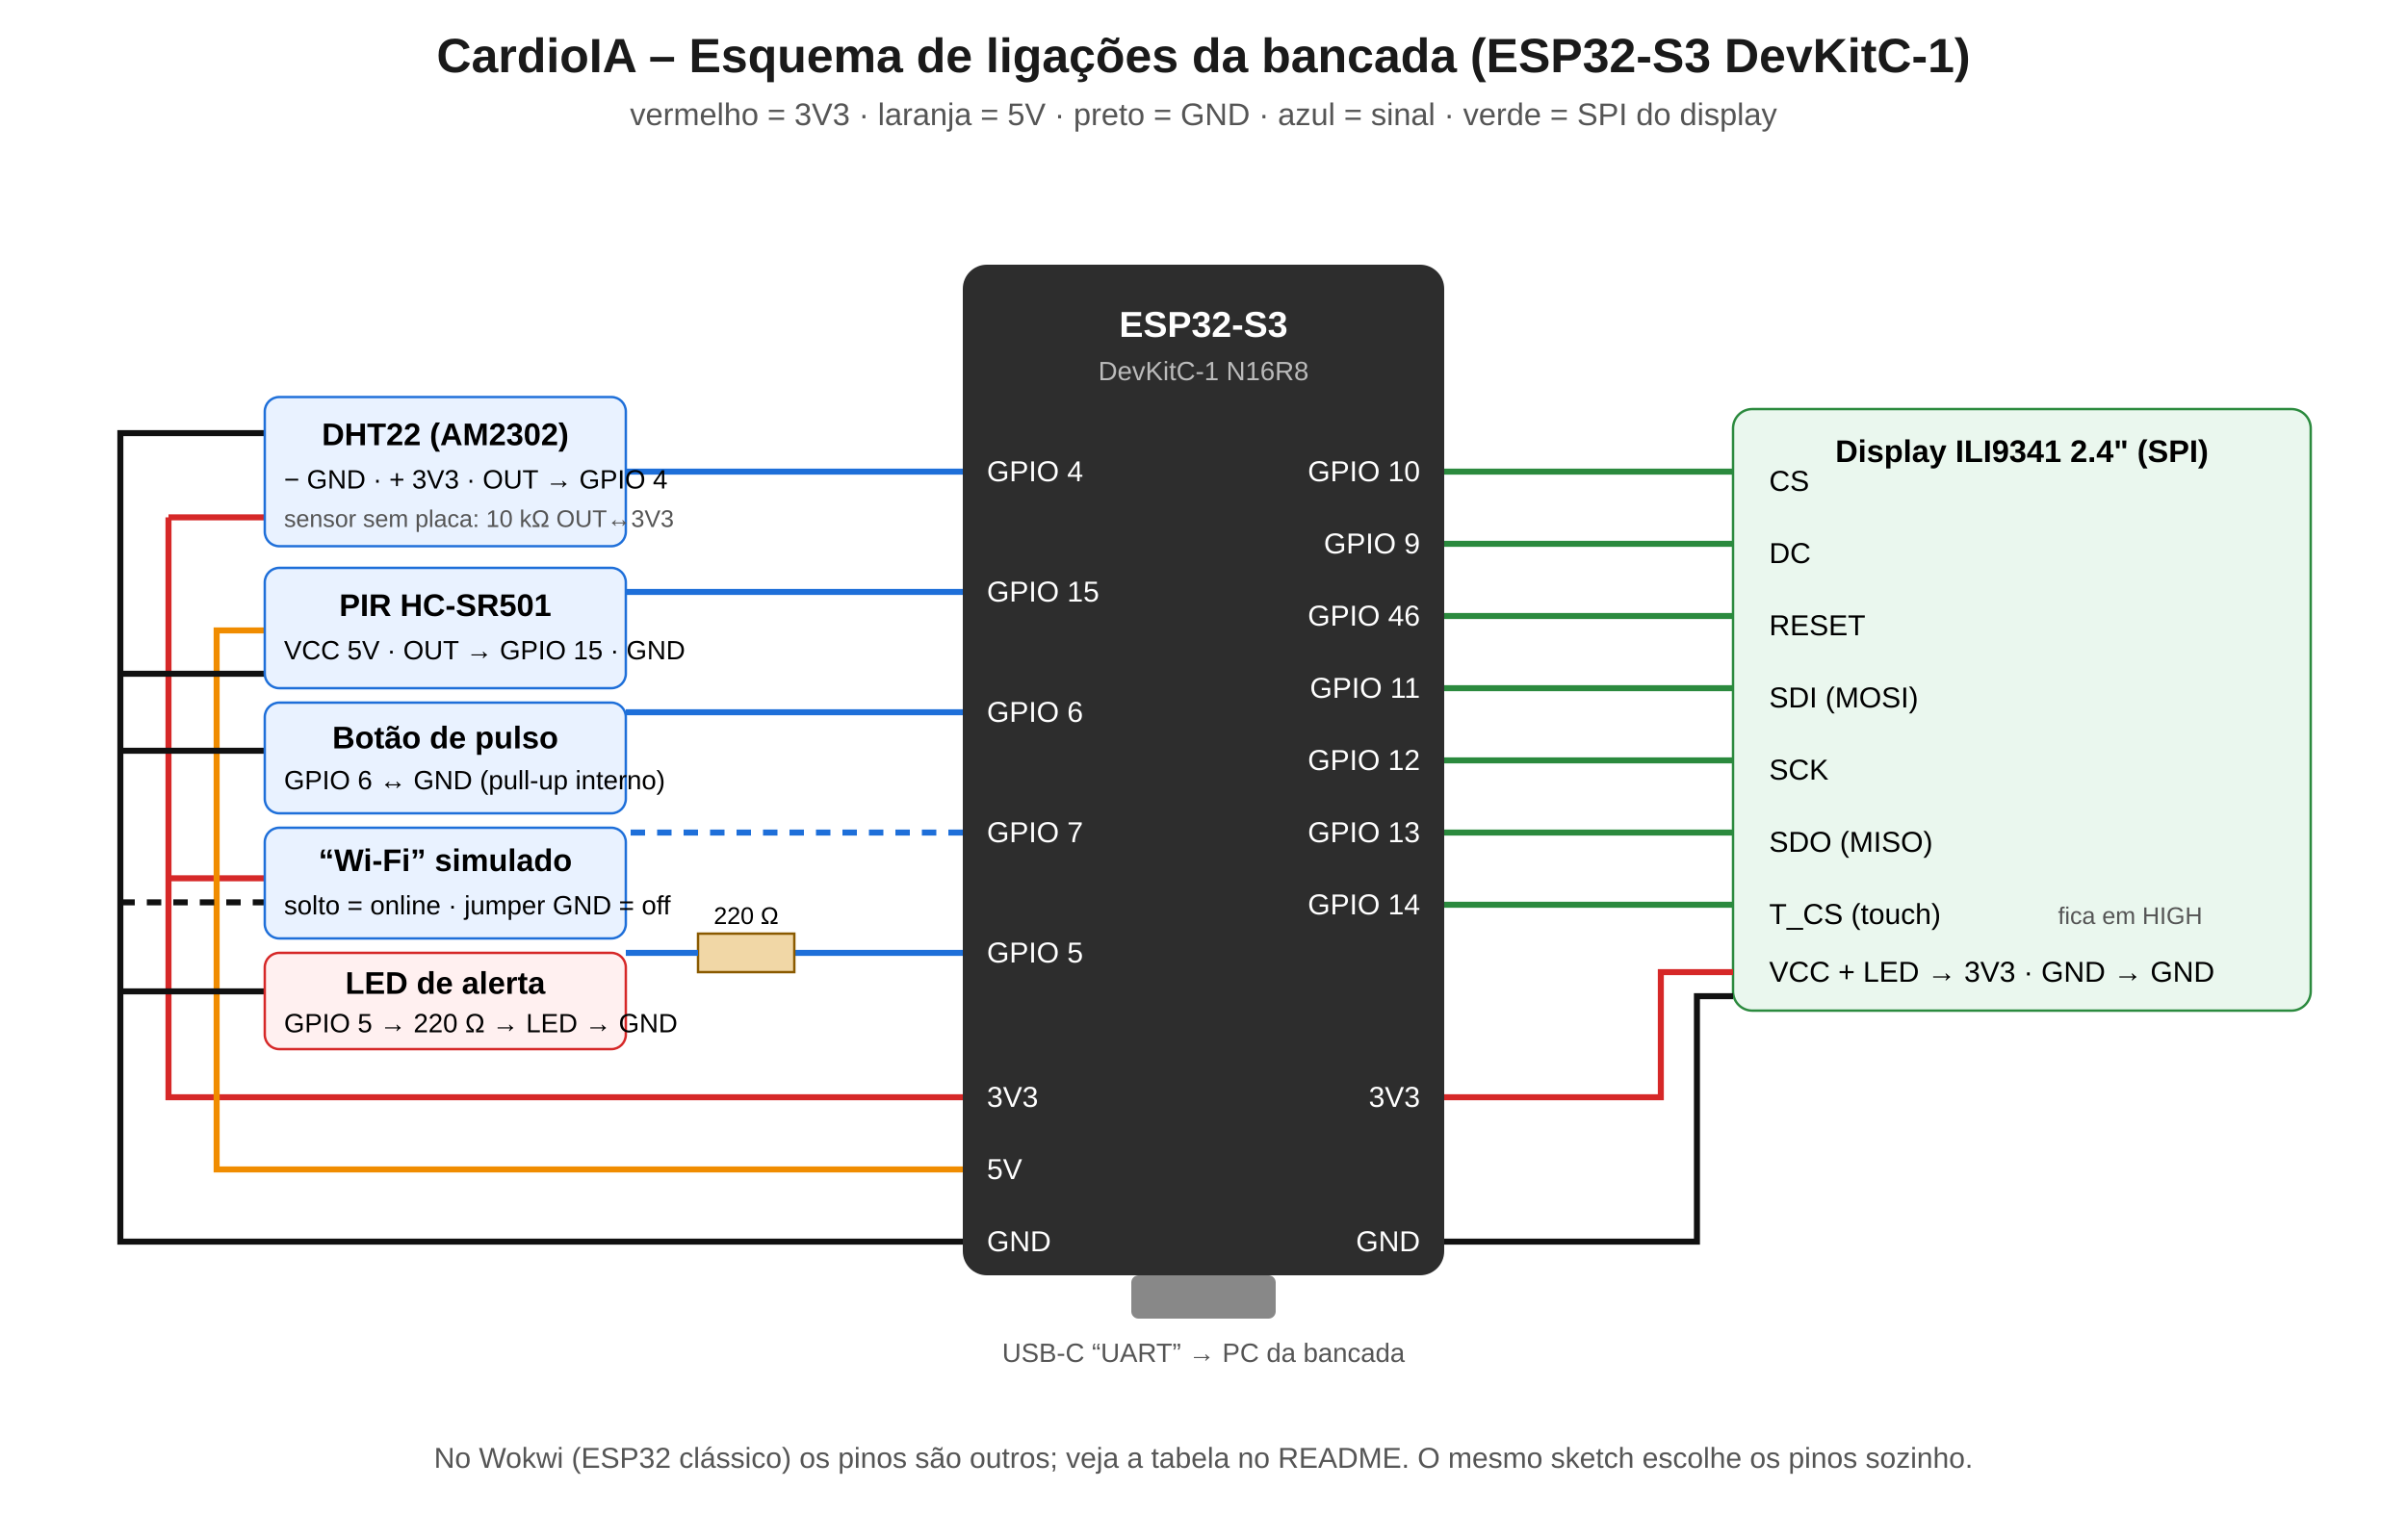
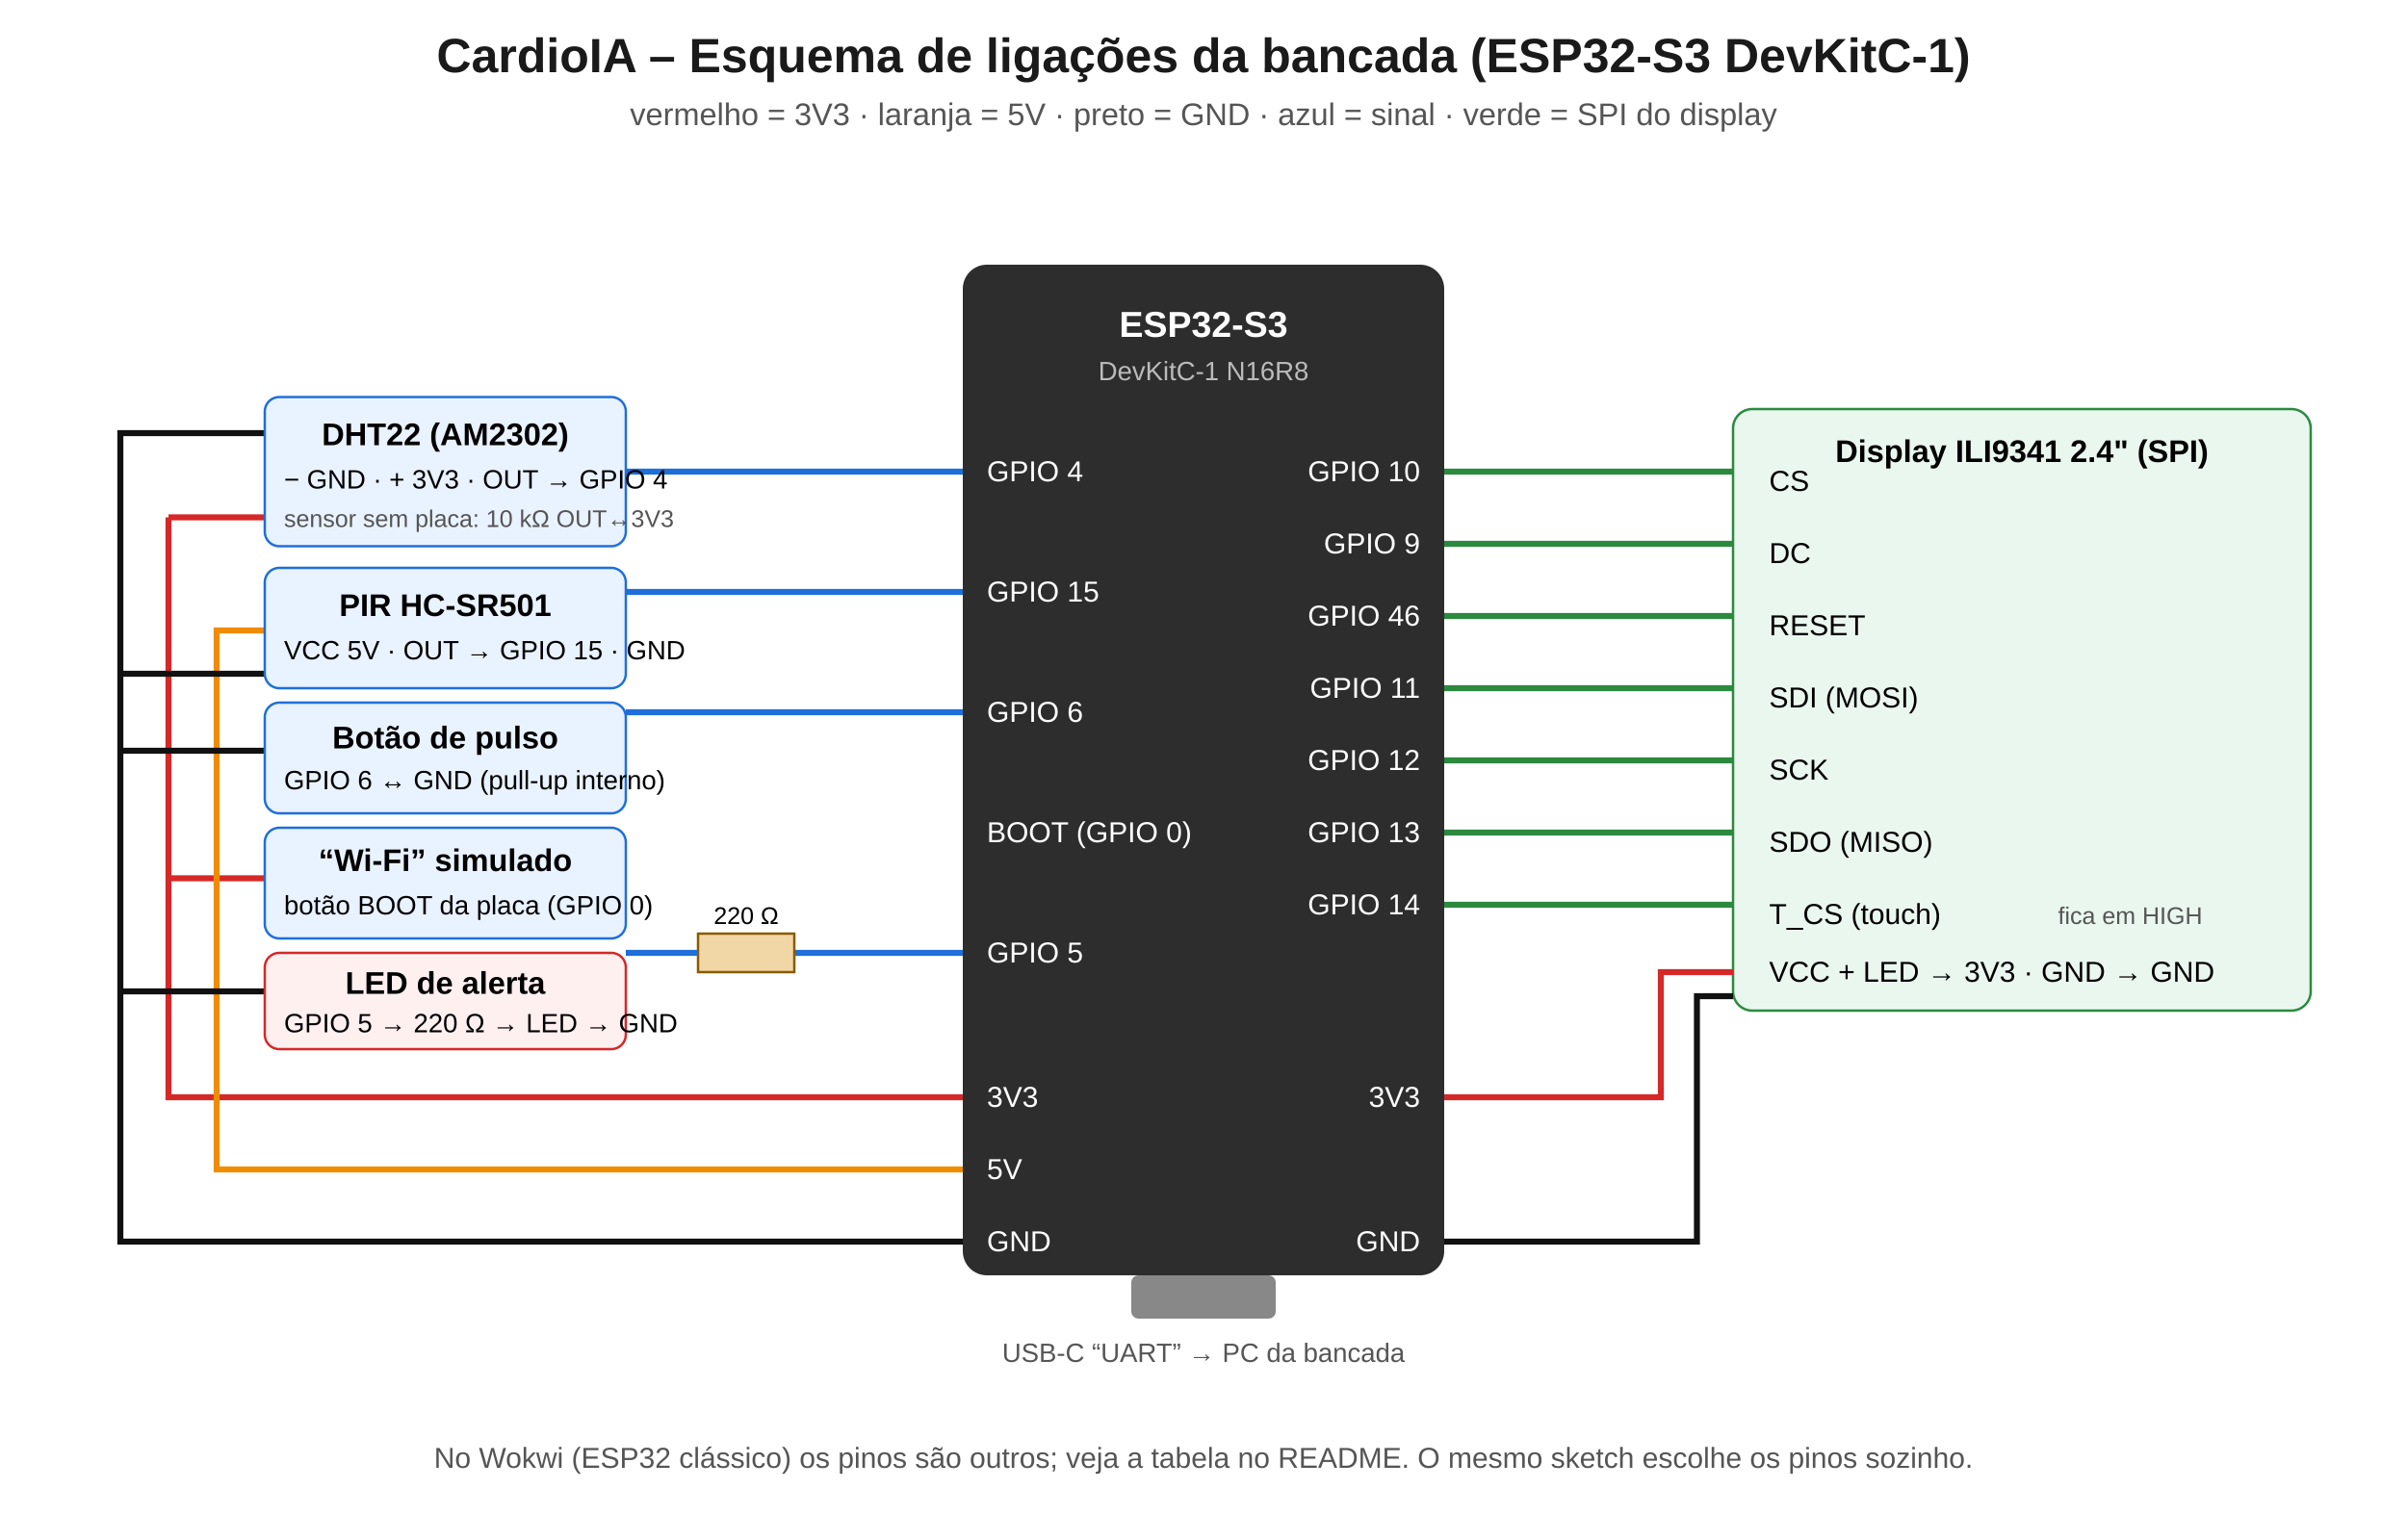
<svg xmlns="http://www.w3.org/2000/svg" viewBox="0 0 1000 640" font-family="Segoe UI, Arial, sans-serif" font-size="13">
  <rect width="1000" height="640" fill="#ffffff" />
  <text x="500" y="30" text-anchor="middle" font-size="20" font-weight="bold" fill="#1a1a1a">CardioIA – Esquema de ligações da bancada (ESP32-S3 DevKitC-1)</text>
  <text x="500" y="52" text-anchor="middle" fill="#555">vermelho = 3V3 · laranja = 5V · preto = GND · azul = sinal · verde = SPI do display</text>
  <rect x="400" y="110" width="200" height="420" rx="10" fill="#2d2d2d" />
  <text x="500" y="140" text-anchor="middle" fill="#fff" font-weight="bold" font-size="15">ESP32-S3</text>
  <text x="500" y="158" text-anchor="middle" fill="#bbb" font-size="11">DevKitC-1 N16R8</text>
  <g fill="#fff" font-size="12">
    <text x="410" y="200">GPIO 4</text>
    <text x="410" y="250">GPIO 15</text>
    <text x="410" y="300">GPIO 6</text>
-     <text x="410" y="350">GPIO 7</text>
+     <text x="410" y="350">BOOT (GPIO 0)</text>
    <text x="410" y="400">GPIO 5</text>
    <text x="410" y="460">3V3</text>
    <text x="410" y="490">5V</text>
    <text x="410" y="520">GND</text>
    <text x="590" y="200" text-anchor="end">GPIO 10</text>
    <text x="590" y="230" text-anchor="end">GPIO 9</text>
    <text x="590" y="260" text-anchor="end">GPIO 46</text>
    <text x="590" y="290" text-anchor="end">GPIO 11</text>
    <text x="590" y="320" text-anchor="end">GPIO 12</text>
    <text x="590" y="350" text-anchor="end">GPIO 13</text>
    <text x="590" y="380" text-anchor="end">GPIO 14</text>
    <text x="590" y="460" text-anchor="end">3V3</text>
    <text x="590" y="520" text-anchor="end">GND</text>
  </g>
  <rect x="470" y="530" width="60" height="18" rx="3" fill="#888" />
  <text x="500" y="566" text-anchor="middle" fill="#555" font-size="11">USB-C “UART” → PC da bancada</text>
  <g stroke="#1e6fd9" stroke-width="2.5" fill="none">
    <path d="M400 196 H260" />
    <path d="M400 246 H260" />
    <path d="M400 296 H260" />
-     <path d="M400 346 H260" stroke-dasharray="6 5" />
    <path d="M400 396 H330" />
  </g>
  <path d="M400 456 H70 V215" stroke="#d62828" stroke-width="2.5" fill="none" />
  <path d="M70 365 H110" stroke="#d62828" stroke-width="2.5" />
  <path d="M70 215 H110" stroke="#d62828" stroke-width="2.5" />
  <path d="M400 486 H90 V262 H110" stroke="#f08c00" stroke-width="2.5" fill="none" />
  <path d="M400 516 H50 V180 H110" stroke="#111" stroke-width="2.5" fill="none" />
  <path d="M50 280 H110 M50 312 H110 M50 412 H110" stroke="#111" stroke-width="2.5" fill="none" />
-   <path d="M50 375 H110" stroke="#111" stroke-width="2.5" stroke-dasharray="6 5" fill="none" />
  <rect x="110" y="165" width="150" height="62" rx="6" fill="#e9f2ff" stroke="#1e6fd9" />
  <text x="185" y="185" text-anchor="middle" font-weight="bold">DHT22 (AM2302)</text>
  <text x="118" y="203" font-size="11">− GND · + 3V3 · OUT → GPIO 4</text>
  <text x="118" y="219" font-size="10" fill="#555">sensor sem placa: 10 kΩ OUT↔3V3</text>
  <rect x="110" y="236" width="150" height="50" rx="6" fill="#e9f2ff" stroke="#1e6fd9" />
  <text x="185" y="256" text-anchor="middle" font-weight="bold">PIR HC-SR501</text>
  <text x="118" y="274" font-size="11">VCC 5V · OUT → GPIO 15 · GND</text>
  <rect x="110" y="292" width="150" height="46" rx="6" fill="#e9f2ff" stroke="#1e6fd9" />
  <text x="185" y="311" text-anchor="middle" font-weight="bold">Botão de pulso</text>
  <text x="118" y="328" font-size="11">GPIO 6 ↔ GND (pull-up interno)</text>
  <rect x="110" y="344" width="150" height="46" rx="6" fill="#e9f2ff" stroke="#1e6fd9" />
  <text x="185" y="362" text-anchor="middle" font-weight="bold">“Wi-Fi” simulado</text>
-   <text x="118" y="380" font-size="11">solto = online · jumper GND = off</text>
+   <text x="118" y="380" font-size="11">botão BOOT da placa (GPIO 0)</text>
  <rect x="110" y="396" width="150" height="40" rx="6" fill="#fff0f0" stroke="#d62828" />
  <text x="185" y="413" text-anchor="middle" font-weight="bold">LED de alerta</text>
  <text x="118" y="429" font-size="11">GPIO 5 → 220 Ω → LED → GND</text>
  <rect x="290" y="388" width="40" height="16" fill="#f1d7a6" stroke="#8a5a00" />
  <text x="310" y="384" text-anchor="middle" font-size="10">220 Ω</text>
  <path d="M290 396 H260" stroke="#1e6fd9" stroke-width="2.5" />
  <rect x="720" y="170" width="240" height="250" rx="8" fill="#eaf7ee" stroke="#2b8a3e" />
  <text x="840" y="192" text-anchor="middle" font-weight="bold">Display ILI9341 2.4" (SPI)</text>
  <g font-size="12">
    <text x="735" y="204">CS</text>
    <text x="735" y="234">DC</text>
    <text x="735" y="264">RESET</text>
    <text x="735" y="294">SDI (MOSI)</text>
    <text x="735" y="324">SCK</text>
    <text x="735" y="354">SDO (MISO)</text>
    <text x="735" y="384">T_CS (touch)</text>
    <text x="855" y="384" font-size="10" fill="#555">fica em HIGH</text>
    <text x="735" y="408">VCC + LED → 3V3 · GND → GND</text>
  </g>
  <g stroke="#2b8a3e" stroke-width="2.5">
    <path d="M600 196 H720" />
    <path d="M600 226 H720" />
    <path d="M600 256 H720" />
    <path d="M600 286 H720" />
    <path d="M600 316 H720" />
    <path d="M600 346 H720" />
    <path d="M600 376 H720" />
  </g>
  <path d="M600 456 H690 V404 H720" stroke="#d62828" stroke-width="2.5" fill="none" />
  <path d="M600 516 H705 V414 H720" stroke="#111" stroke-width="2.5" fill="none" />
  <text x="500" y="610" text-anchor="middle" fill="#555" font-size="12">No Wokwi (ESP32 clássico) os pinos são outros; veja a tabela no README. O mesmo sketch escolhe os pinos sozinho.</text>
</svg>
